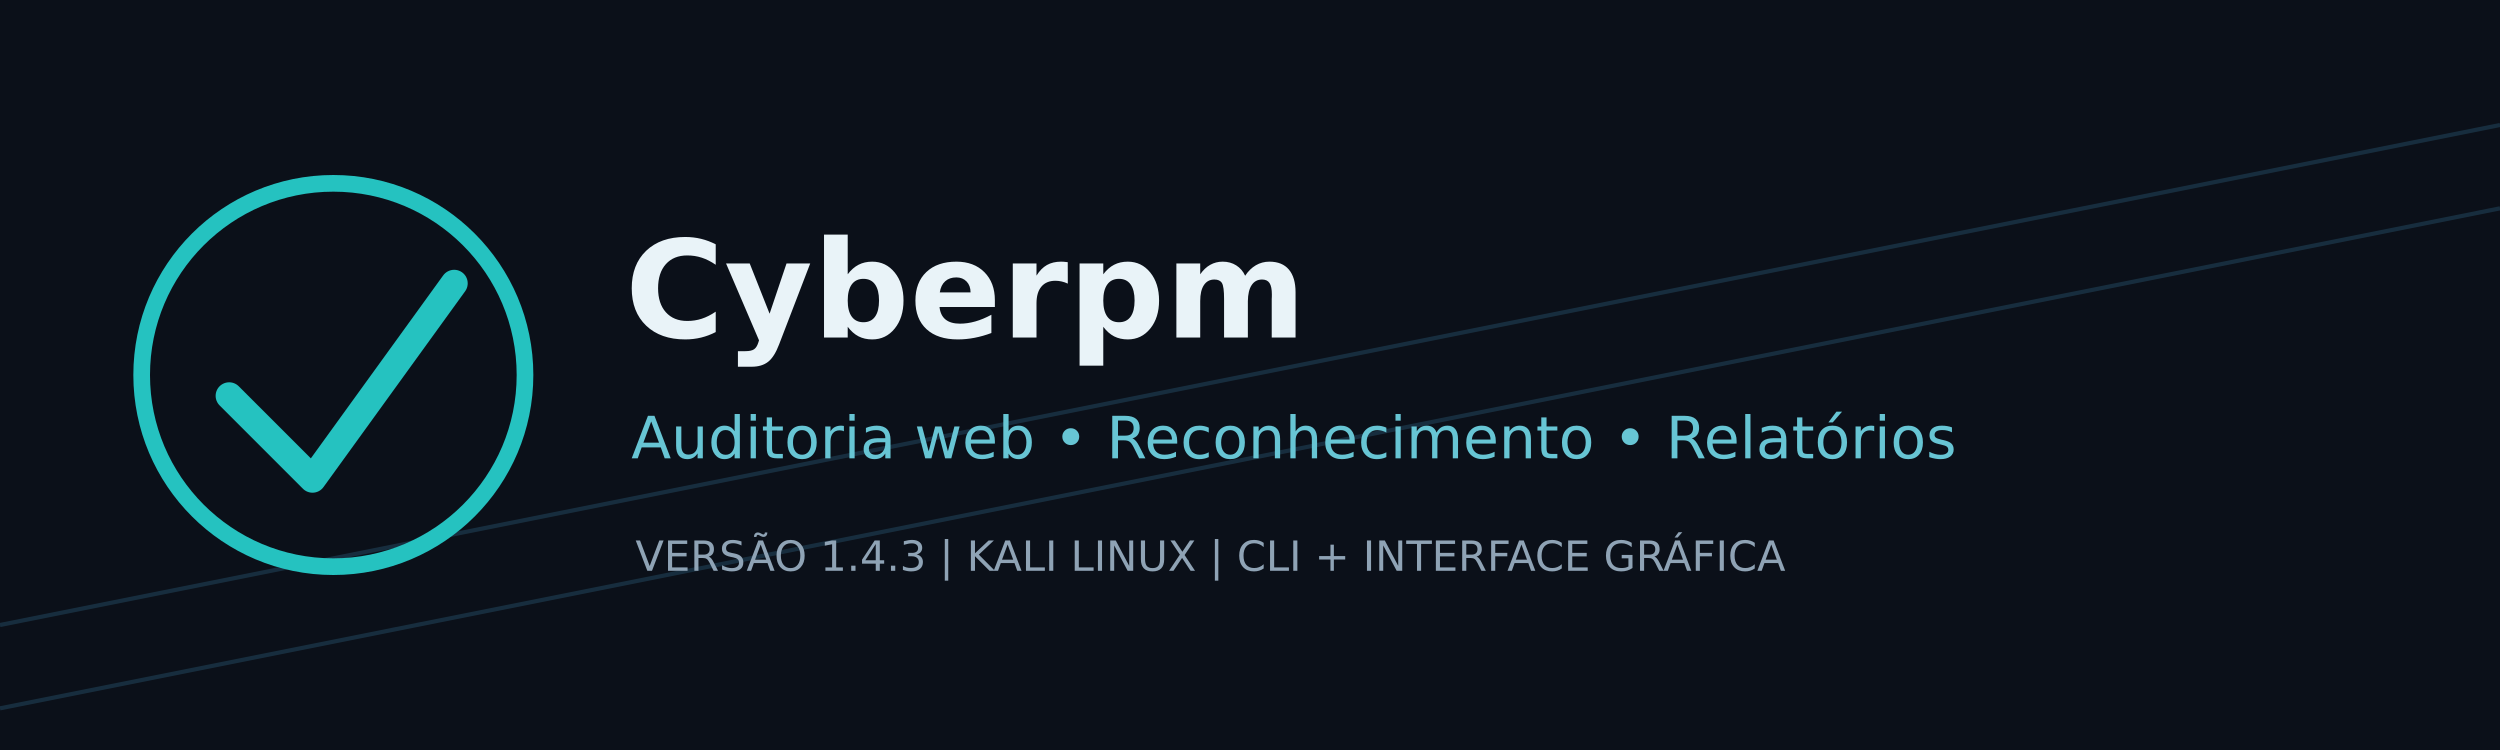
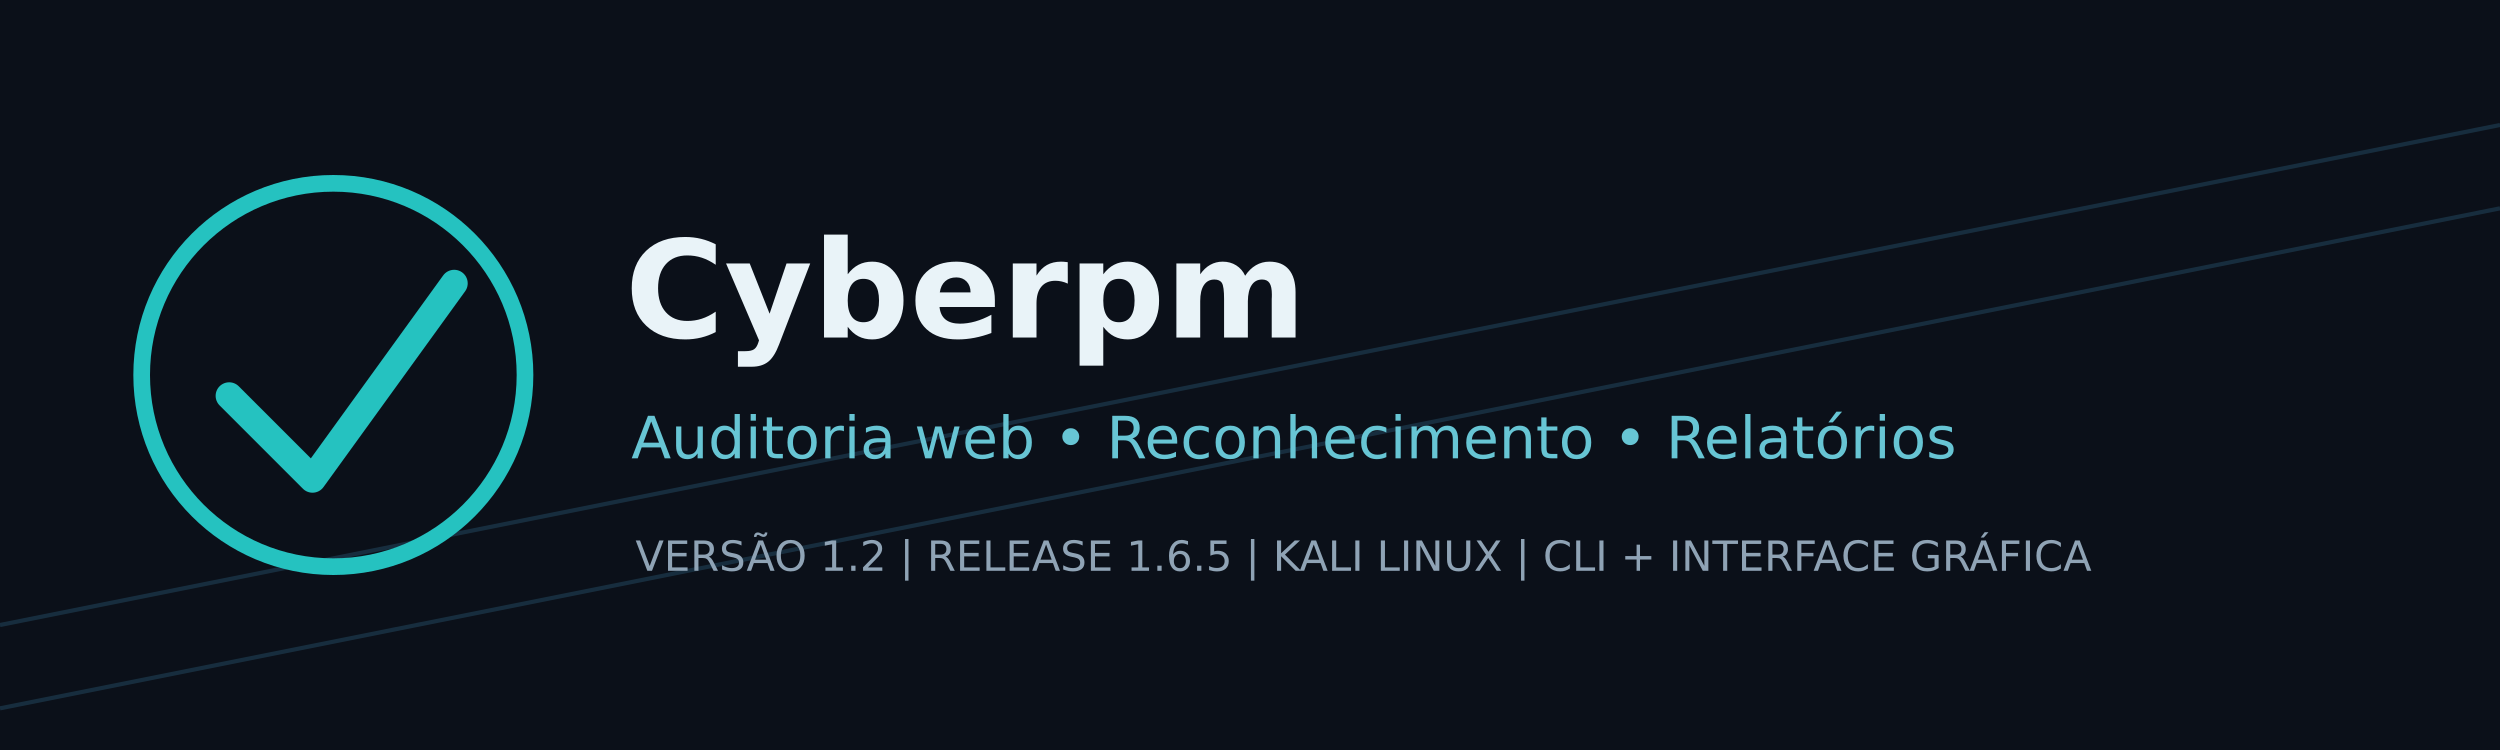
<svg xmlns="http://www.w3.org/2000/svg" width="1200" height="360" viewBox="0 0 1200 360">
  <rect width="1200" height="360" fill="#0b1019" />
  <path d="M0 300L1200 60M0 340L1200 100" stroke="#172d3e" stroke-width="2" />
  <circle cx="160" cy="180" r="92" fill="none" stroke="#25c2c0" stroke-width="8" />
  <path d="M110 190l40 40 68-94" fill="none" stroke="#25c2c0" stroke-width="13" stroke-linecap="round" stroke-linejoin="round" />
  <text x="300" y="162" font-family="DejaVu Sans,Arial" font-size="65" font-weight="bold" fill="#e9f3f8">Cyberpm</text>
  <text x="303" y="220" font-family="DejaVu Sans,Arial" font-size="28" fill="#67c5d4">Auditoria web • Reconhecimento • Relatórios</text>
-   <text x="305" y="274" font-family="DejaVu Sans,Arial" font-size="20" fill="#8fa3b5">VERSÃO 1.4.3  |  KALI LINUX  |  CLI + INTERFACE GRÁFICA</text>
+   <text x="305" y="274" font-family="DejaVu Sans,Arial" font-size="20" fill="#8fa3b5">VERSÃO 1.2  |  RELEASE 1.6.5  |  KALI LINUX  |  CLI + INTERFACE GRÁFICA</text>
</svg>
